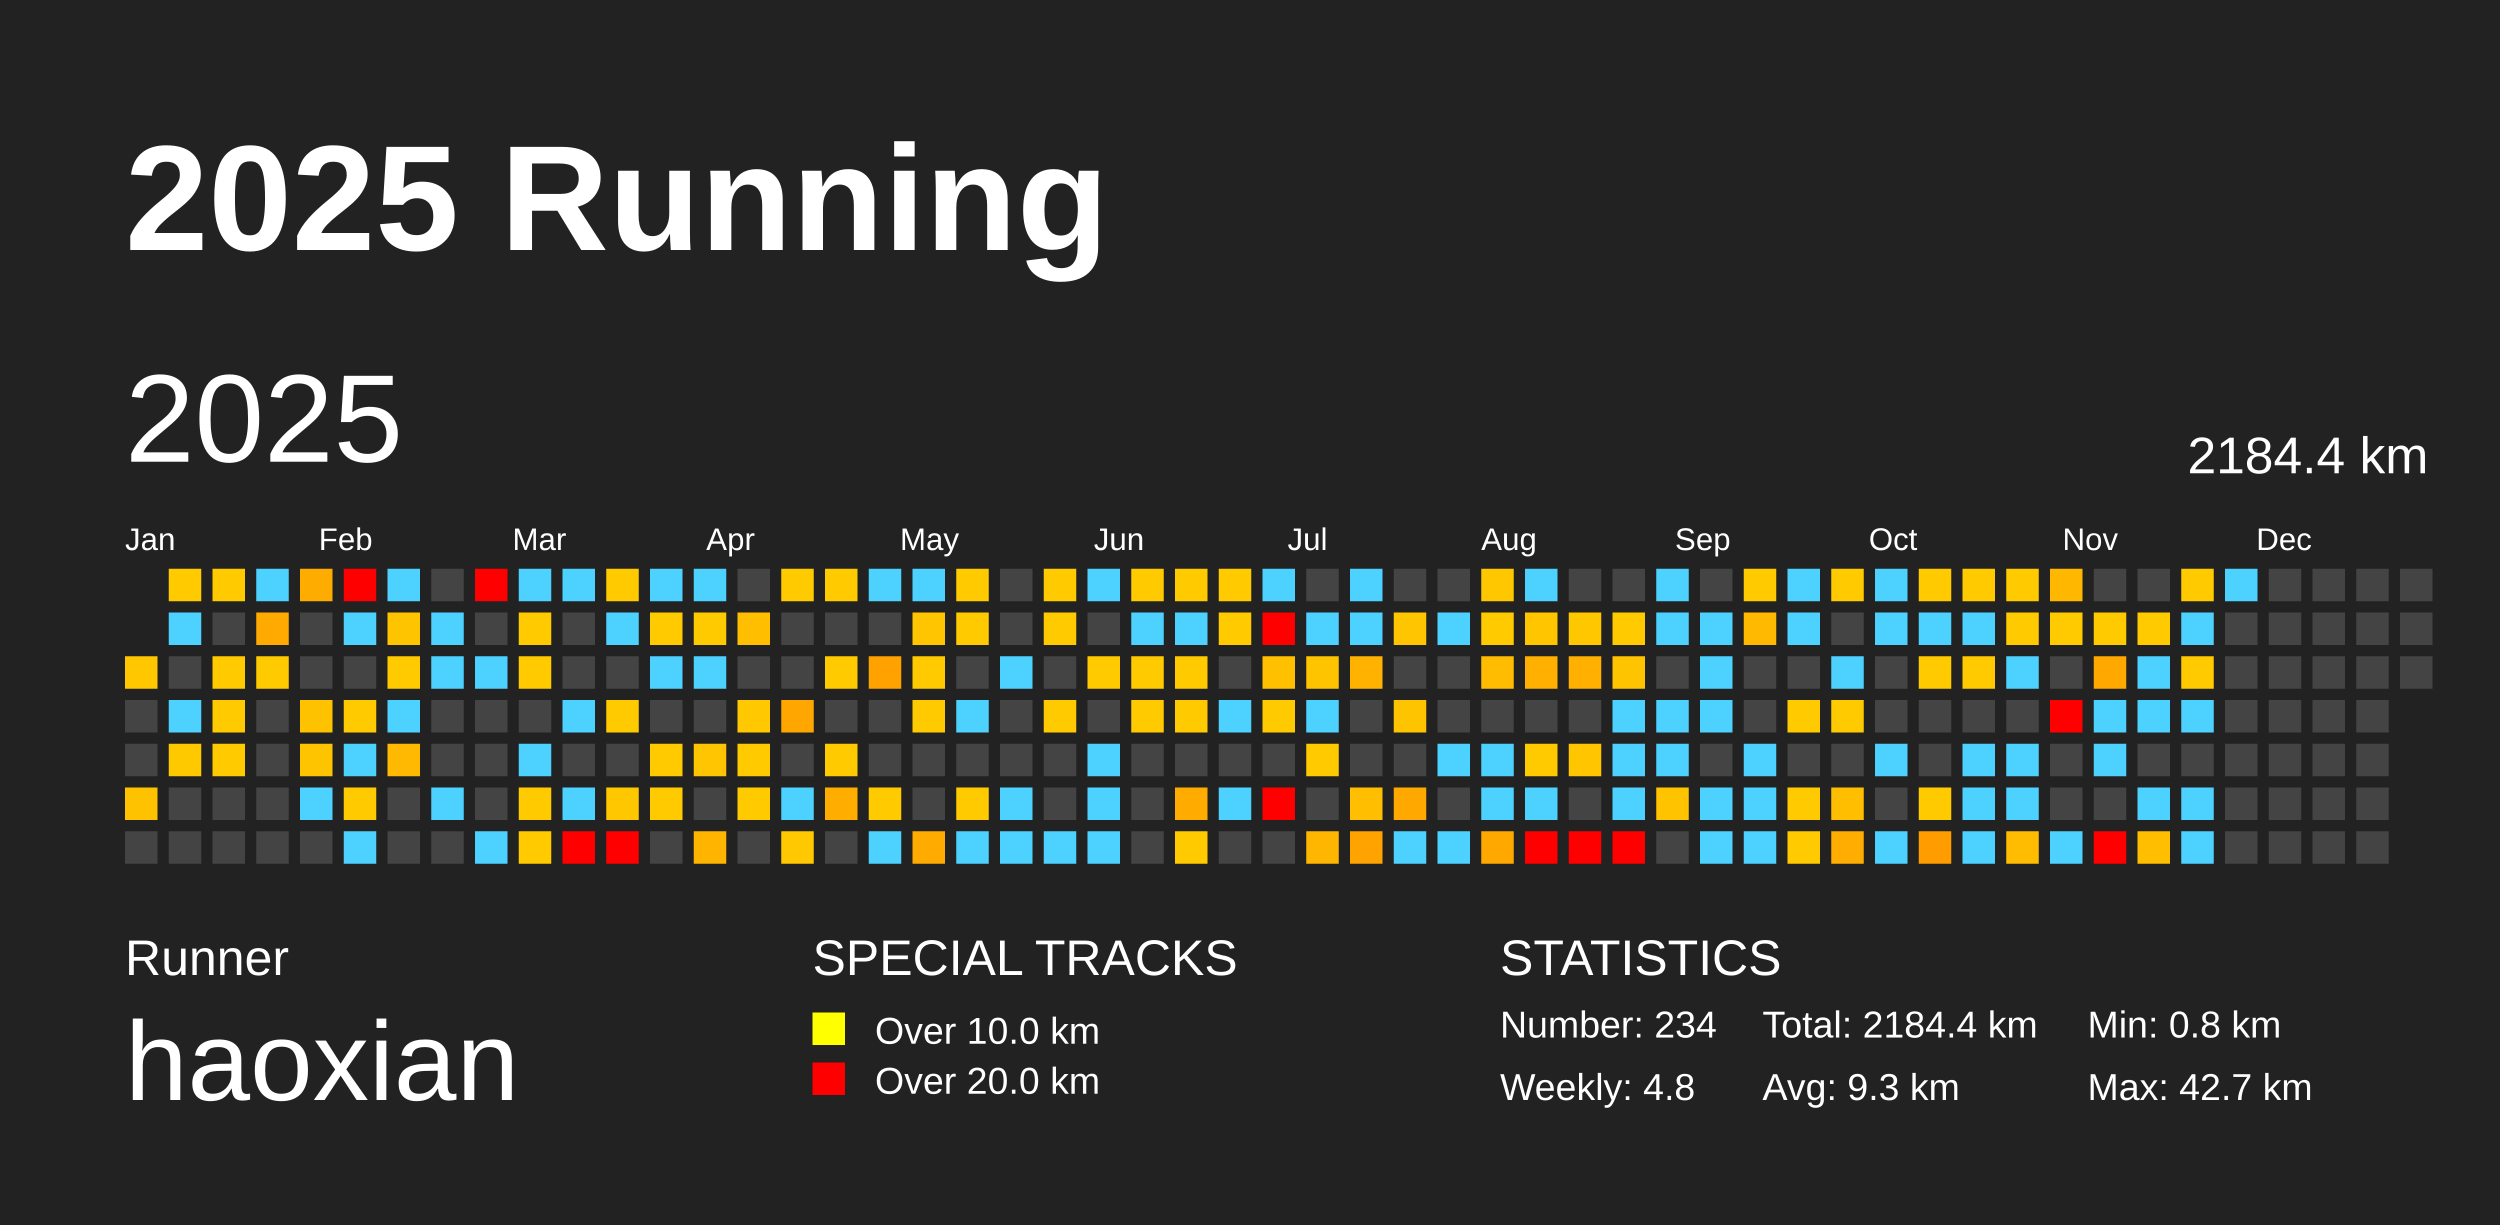
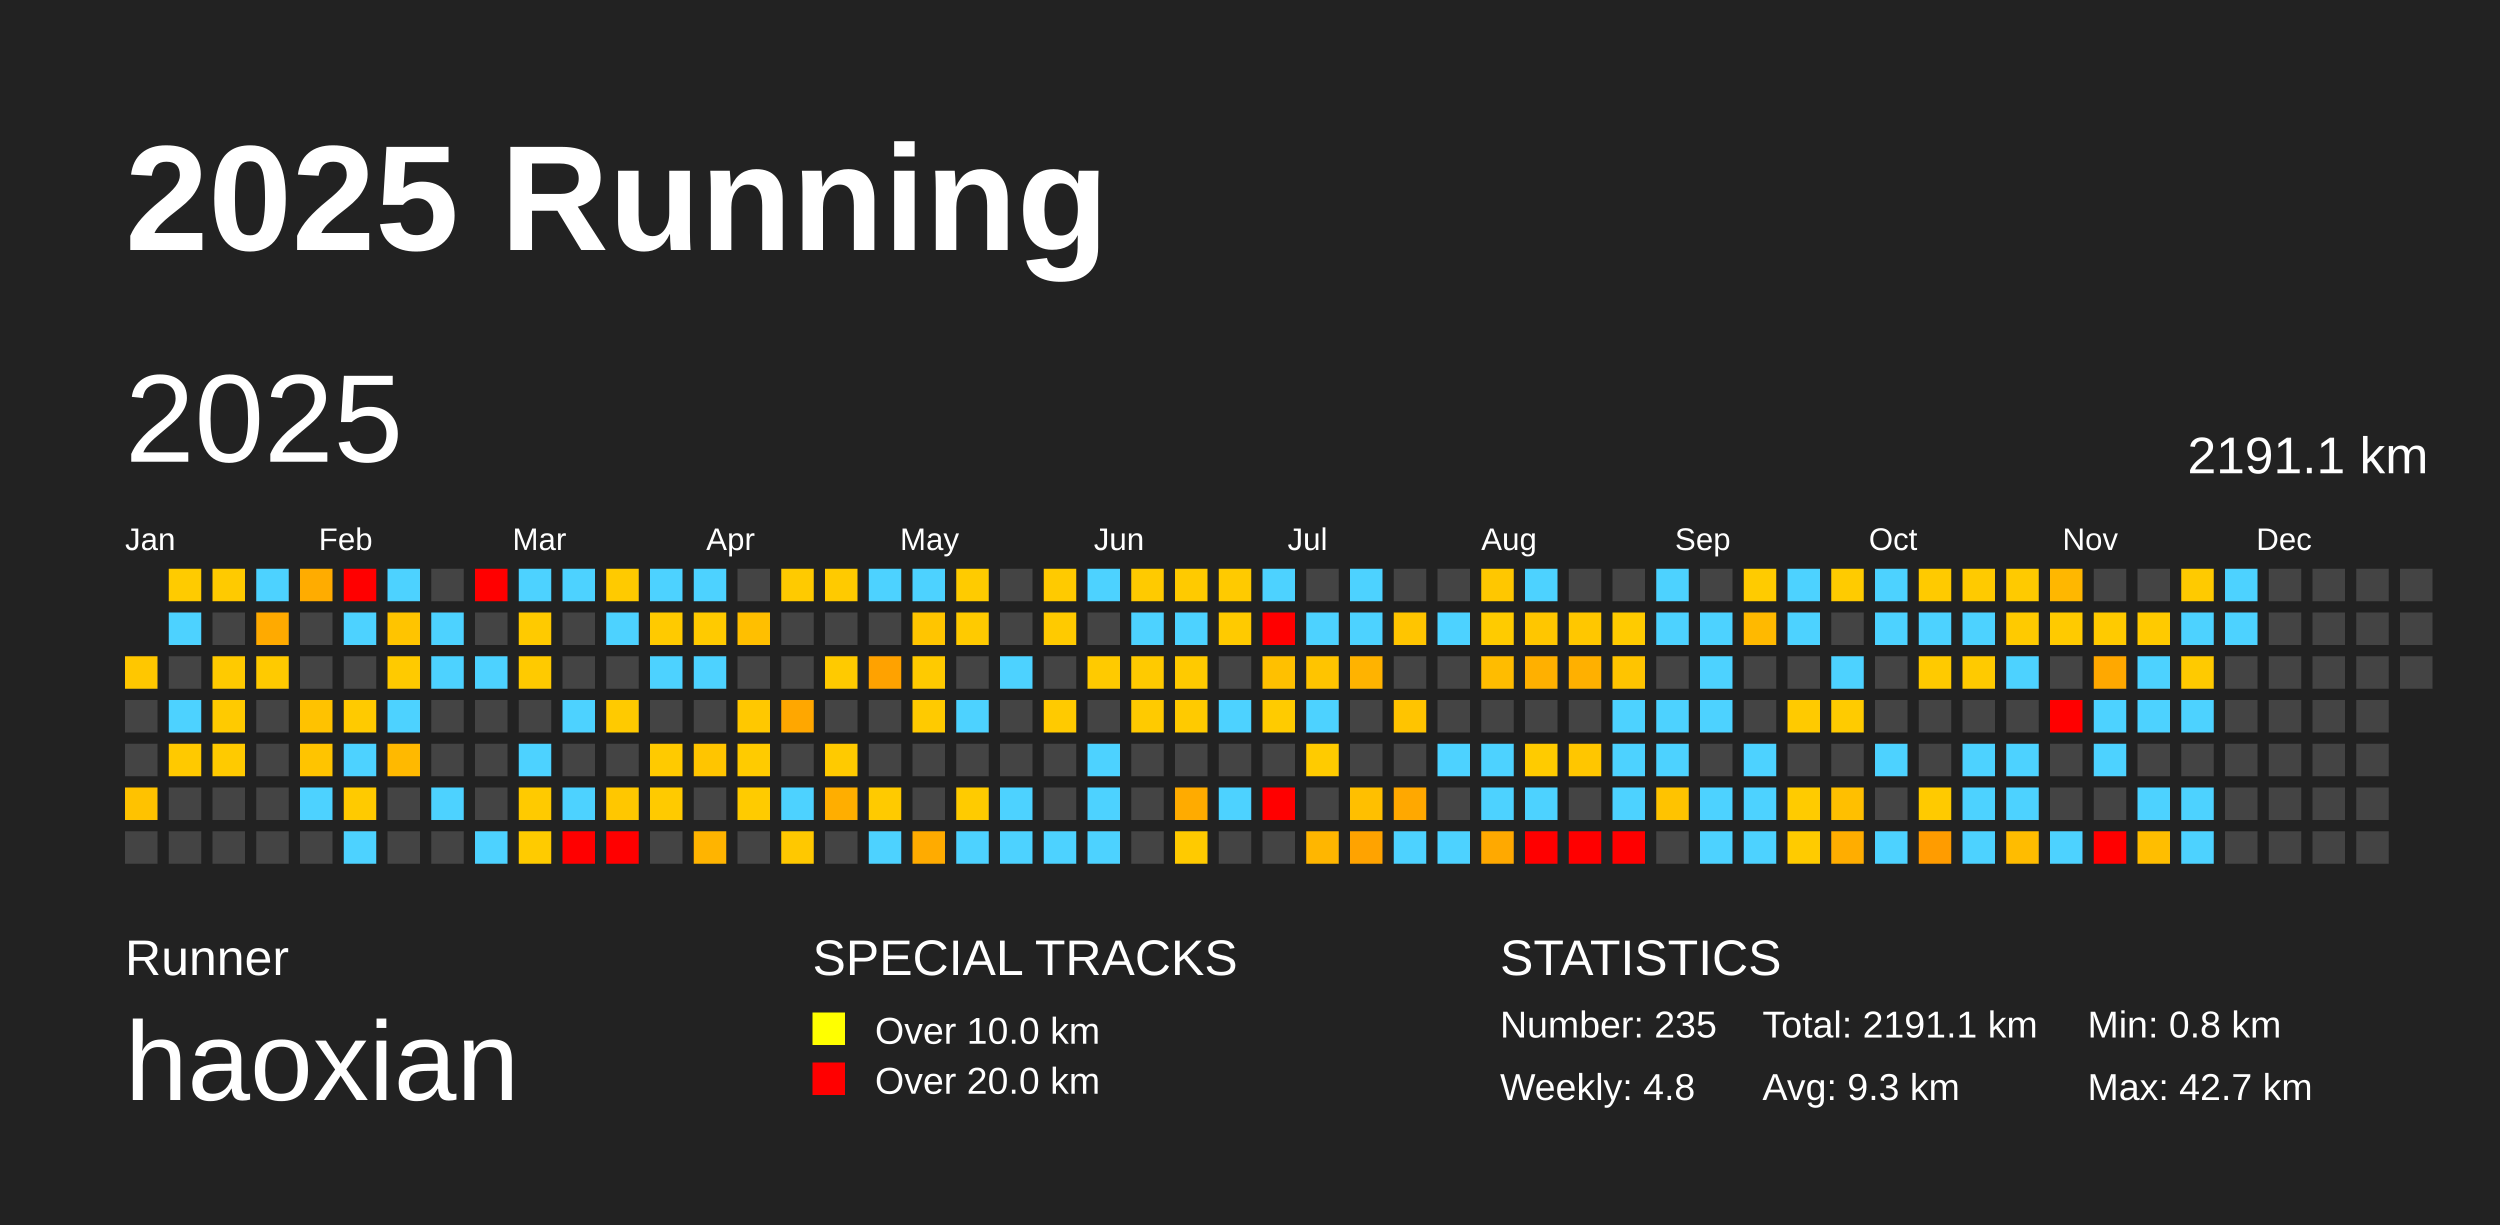
<svg xmlns="http://www.w3.org/2000/svg" baseProfile="full" height="98mm" version="1.1" viewBox="0,0,200,98" width="200mm">
  <defs />
  <rect fill="#222222" height="98" width="200" x="0" y="0" />
  <text fill="#FFFFFF" style="font-size:12px; font-family:Arial; font-weight:bold;" x="10" y="20">2025 Running</text>
  <text fill="#FFFFFF" style="font-size:4px; font-family:Arial" x="10" y="78">Runner</text>
  <text fill="#FFFFFF" style="font-size:9px; font-family:Arial" x="10" y="88">haoxian</text>
  <text fill="#FFFFFF" style="font-size:4px; font-family:Arial" x="65" y="78">SPECIAL TRACKS</text>
  <rect fill="yellow" height="2.6" width="2.6" x="65" y="81" />
  <text fill="#FFFFFF" style="font-size:3px; font-family:Arial" x="70" y="83.5">Over 10.0 km</text>
  <rect fill="red" height="2.6" width="2.6" x="65" y="85" />
  <text fill="#FFFFFF" style="font-size:3px; font-family:Arial" x="70" y="87.5">Over 20.0 km</text>
  <text fill="#FFFFFF" style="font-size:4px; font-family:Arial" x="120" y="78">STATISTICS</text>
-   <text fill="#FFFFFF" style="font-size:3px; font-family:Arial" x="120" y="83">Number: 234</text>
+   <text fill="#FFFFFF" style="font-size:3px; font-family:Arial" x="120" y="83">Number: 235</text>
  <text fill="#FFFFFF" style="font-size:3px; font-family:Arial" x="120" y="88">Weekly: 4.8</text>
-   <text fill="#FFFFFF" style="font-size:3px; font-family:Arial" x="141" y="83">Total: 2184.4 km</text>
+   <text fill="#FFFFFF" style="font-size:3px; font-family:Arial" x="141" y="83">Total: 2191.1 km</text>
  <text fill="#FFFFFF" style="font-size:3px; font-family:Arial" x="141" y="88">Avg: 9.3 km</text>
  <text fill="#FFFFFF" style="font-size:3px; font-family:Arial" x="167" y="83">Min: 0.8 km</text>
  <text fill="#FFFFFF" style="font-size:3px; font-family:Arial" x="167" y="88">Max: 42.7 km</text>
  <text dominant-baseline="hanging" fill="#FFFFFF" style="font-size:10.0px; font-family:Arial;" x="10" y="30">2025</text>
-   <text dominant-baseline="hanging" fill="#FFFFFF" style="font-size:4.125px; font-family:Arial;" x="175" y="35">2184.4 km</text>
+   <text dominant-baseline="hanging" fill="#FFFFFF" style="font-size:4.125px; font-family:Arial;" x="175" y="35">2191.1 km</text>
  <text fill="#FFFFFF" style="font-size:2.5px; font-family:Arial" x="10.0" y="44">Jan</text>
  <text fill="#FFFFFF" style="font-size:2.5px; font-family:Arial" x="25.5" y="44">Feb</text>
  <text fill="#FFFFFF" style="font-size:2.5px; font-family:Arial" x="41.0" y="44">Mar</text>
  <text fill="#FFFFFF" style="font-size:2.5px; font-family:Arial" x="56.5" y="44">Apr</text>
  <text fill="#FFFFFF" style="font-size:2.5px; font-family:Arial" x="72.0" y="44">May</text>
  <text fill="#FFFFFF" style="font-size:2.5px; font-family:Arial" x="87.5" y="44">Jun</text>
  <text fill="#FFFFFF" style="font-size:2.5px; font-family:Arial" x="103.0" y="44">Jul</text>
  <text fill="#FFFFFF" style="font-size:2.5px; font-family:Arial" x="118.5" y="44">Aug</text>
  <text fill="#FFFFFF" style="font-size:2.5px; font-family:Arial" x="134.0" y="44">Sep</text>
  <text fill="#FFFFFF" style="font-size:2.5px; font-family:Arial" x="149.5" y="44">Oct</text>
  <text fill="#FFFFFF" style="font-size:2.5px; font-family:Arial" x="165.0" y="44">Nov</text>
  <text fill="#FFFFFF" style="font-size:2.5px; font-family:Arial" x="180.5" y="44">Dec</text>
  <rect fill="#ffc700" height="2.6" width="2.6" x="10.0" y="52.5" />
  <rect fill="#444444" height="2.6" width="2.6" x="10.0" y="56.0" />
  <rect fill="#444444" height="2.6" width="2.6" x="10.0" y="59.5" />
  <rect fill="#ffc200" height="2.6" width="2.6" x="10.0" y="63.0" />
  <rect fill="#444444" height="2.6" width="2.6" x="10.0" y="66.5" />
  <rect fill="#ffcb00" height="2.6" width="2.6" x="13.5" y="45.5" />
  <rect fill="#4dd2ff" height="2.6" width="2.6" x="13.5" y="49.0" />
  <rect fill="#444444" height="2.6" width="2.6" x="13.5" y="52.5" />
  <rect fill="#4dd2ff" height="2.6" width="2.6" x="13.5" y="56.0" />
  <rect fill="#ffc900" height="2.6" width="2.6" x="13.5" y="59.5" />
  <rect fill="#444444" height="2.6" width="2.6" x="13.5" y="63.0" />
  <rect fill="#444444" height="2.6" width="2.6" x="13.5" y="66.5" />
  <rect fill="#ffca00" height="2.6" width="2.6" x="17.0" y="45.5" />
  <rect fill="#444444" height="2.6" width="2.6" x="17.0" y="49.0" />
  <rect fill="#ffca00" height="2.6" width="2.6" x="17.0" y="52.5" />
  <rect fill="#ffca00" height="2.6" width="2.6" x="17.0" y="56.0" />
  <rect fill="#ffca00" height="2.6" width="2.6" x="17.0" y="59.5" />
  <rect fill="#444444" height="2.6" width="2.6" x="17.0" y="63.0" />
  <rect fill="#444444" height="2.6" width="2.6" x="17.0" y="66.5" />
  <rect fill="#4dd2ff" height="2.6" width="2.6" x="20.5" y="45.5" />
  <rect fill="#ffaa00" height="2.6" width="2.6" x="20.5" y="49.0" />
  <rect fill="#ffca00" height="2.6" width="2.6" x="20.5" y="52.5" />
  <rect fill="#444444" height="2.6" width="2.6" x="20.5" y="56.0" />
  <rect fill="#444444" height="2.6" width="2.6" x="20.5" y="59.5" />
  <rect fill="#444444" height="2.6" width="2.6" x="20.5" y="63.0" />
  <rect fill="#444444" height="2.6" width="2.6" x="20.5" y="66.5" />
  <rect fill="#ffac00" height="2.6" width="2.6" x="24.0" y="45.5" />
  <rect fill="#444444" height="2.6" width="2.6" x="24.0" y="49.0" />
  <rect fill="#444444" height="2.6" width="2.6" x="24.0" y="52.5" />
  <rect fill="#ffc200" height="2.6" width="2.6" x="24.0" y="56.0" />
  <rect fill="#ffc400" height="2.6" width="2.6" x="24.0" y="59.5" />
  <rect fill="#4dd2ff" height="2.6" width="2.6" x="24.0" y="63.0" />
  <rect fill="#444444" height="2.6" width="2.6" x="24.0" y="66.5" />
  <rect fill="red" height="2.6" width="2.6" x="27.5" y="45.5" />
  <rect fill="#4dd2ff" height="2.6" width="2.6" x="27.5" y="49.0" />
  <rect fill="#444444" height="2.6" width="2.6" x="27.5" y="52.5" />
  <rect fill="#ffca00" height="2.6" width="2.6" x="27.5" y="56.0" />
  <rect fill="#4dd2ff" height="2.6" width="2.6" x="27.5" y="59.5" />
  <rect fill="#ffca00" height="2.6" width="2.6" x="27.5" y="63.0" />
  <rect fill="#4dd2ff" height="2.6" width="2.6" x="27.5" y="66.5" />
  <rect fill="#4dd2ff" height="2.6" width="2.6" x="31.0" y="45.5" />
  <rect fill="#ffc400" height="2.6" width="2.6" x="31.0" y="49.0" />
  <rect fill="#ffca00" height="2.6" width="2.6" x="31.0" y="52.5" />
  <rect fill="#4dd2ff" height="2.6" width="2.6" x="31.0" y="56.0" />
  <rect fill="#ffb900" height="2.6" width="2.6" x="31.0" y="59.5" />
  <rect fill="#444444" height="2.6" width="2.6" x="31.0" y="63.0" />
  <rect fill="#444444" height="2.6" width="2.6" x="31.0" y="66.5" />
  <rect fill="#444444" height="2.6" width="2.6" x="34.5" y="45.5" />
  <rect fill="#4dd2ff" height="2.6" width="2.6" x="34.5" y="49.0" />
  <rect fill="#4dd2ff" height="2.6" width="2.6" x="34.5" y="52.5" />
  <rect fill="#444444" height="2.6" width="2.6" x="34.5" y="56.0" />
  <rect fill="#444444" height="2.6" width="2.6" x="34.5" y="59.5" />
  <rect fill="#4dd2ff" height="2.6" width="2.6" x="34.5" y="63.0" />
  <rect fill="#444444" height="2.6" width="2.6" x="34.5" y="66.5" />
  <rect fill="red" height="2.6" width="2.6" x="38.0" y="45.5" />
  <rect fill="#444444" height="2.6" width="2.6" x="38.0" y="49.0" />
  <rect fill="#4dd2ff" height="2.6" width="2.6" x="38.0" y="52.5" />
  <rect fill="#444444" height="2.6" width="2.6" x="38.0" y="56.0" />
  <rect fill="#444444" height="2.6" width="2.6" x="38.0" y="59.5" />
  <rect fill="#444444" height="2.6" width="2.6" x="38.0" y="63.0" />
  <rect fill="#4dd2ff" height="2.6" width="2.6" x="38.0" y="66.5" />
  <rect fill="#4dd2ff" height="2.6" width="2.6" x="41.5" y="45.5" />
  <rect fill="#ffca00" height="2.6" width="2.6" x="41.5" y="49.0" />
  <rect fill="#ffca00" height="2.6" width="2.6" x="41.5" y="52.5" />
  <rect fill="#444444" height="2.6" width="2.6" x="41.5" y="56.0" />
  <rect fill="#4dd2ff" height="2.6" width="2.6" x="41.5" y="59.5" />
  <rect fill="#ffca00" height="2.6" width="2.6" x="41.5" y="63.0" />
  <rect fill="#ffcb00" height="2.6" width="2.6" x="41.5" y="66.5" />
  <rect fill="#4dd2ff" height="2.6" width="2.6" x="45.0" y="45.5" />
  <rect fill="#444444" height="2.6" width="2.6" x="45.0" y="49.0" />
  <rect fill="#444444" height="2.6" width="2.6" x="45.0" y="52.5" />
  <rect fill="#4dd2ff" height="2.6" width="2.6" x="45.0" y="56.0" />
  <rect fill="#444444" height="2.6" width="2.6" x="45.0" y="59.5" />
  <rect fill="#4dd2ff" height="2.6" width="2.6" x="45.0" y="63.0" />
  <rect fill="red" height="2.6" width="2.6" x="45.0" y="66.5" />
  <rect fill="#ffca00" height="2.6" width="2.6" x="48.5" y="45.5" />
  <rect fill="#4dd2ff" height="2.6" width="2.6" x="48.5" y="49.0" />
  <rect fill="#444444" height="2.6" width="2.6" x="48.5" y="52.5" />
  <rect fill="#ffca00" height="2.6" width="2.6" x="48.5" y="56.0" />
  <rect fill="#444444" height="2.6" width="2.6" x="48.5" y="59.5" />
  <rect fill="#ffc700" height="2.6" width="2.6" x="48.5" y="63.0" />
  <rect fill="red" height="2.6" width="2.6" x="48.5" y="66.5" />
  <rect fill="#4dd2ff" height="2.6" width="2.6" x="52.0" y="45.5" />
  <rect fill="#ffca00" height="2.6" width="2.6" x="52.0" y="49.0" />
  <rect fill="#4dd2ff" height="2.6" width="2.6" x="52.0" y="52.5" />
  <rect fill="#444444" height="2.6" width="2.6" x="52.0" y="56.0" />
  <rect fill="#ffca00" height="2.6" width="2.6" x="52.0" y="59.5" />
  <rect fill="#ffca00" height="2.6" width="2.6" x="52.0" y="63.0" />
  <rect fill="#444444" height="2.6" width="2.6" x="52.0" y="66.5" />
  <rect fill="#4dd2ff" height="2.6" width="2.6" x="55.5" y="45.5" />
  <rect fill="#ffca00" height="2.6" width="2.6" x="55.5" y="49.0" />
  <rect fill="#4dd2ff" height="2.6" width="2.6" x="55.5" y="52.5" />
  <rect fill="#444444" height="2.6" width="2.6" x="55.5" y="56.0" />
  <rect fill="#ffc500" height="2.6" width="2.6" x="55.5" y="59.5" />
  <rect fill="#444444" height="2.6" width="2.6" x="55.5" y="63.0" />
  <rect fill="#ffb400" height="2.6" width="2.6" x="55.5" y="66.5" />
  <rect fill="#444444" height="2.6" width="2.6" x="59.0" y="45.5" />
  <rect fill="#ffbf00" height="2.6" width="2.6" x="59.0" y="49.0" />
  <rect fill="#444444" height="2.6" width="2.6" x="59.0" y="52.5" />
  <rect fill="#ffc800" height="2.6" width="2.6" x="59.0" y="56.0" />
  <rect fill="#ffcb00" height="2.6" width="2.6" x="59.0" y="59.5" />
  <rect fill="#ffcb00" height="2.6" width="2.6" x="59.0" y="63.0" />
  <rect fill="#444444" height="2.6" width="2.6" x="59.0" y="66.5" />
  <rect fill="#ffca00" height="2.6" width="2.6" x="62.5" y="45.5" />
  <rect fill="#444444" height="2.6" width="2.6" x="62.5" y="49.0" />
  <rect fill="#444444" height="2.6" width="2.6" x="62.5" y="52.5" />
  <rect fill="#ffa700" height="2.6" width="2.6" x="62.5" y="56.0" />
  <rect fill="#444444" height="2.6" width="2.6" x="62.5" y="59.5" />
  <rect fill="#4dd2ff" height="2.6" width="2.6" x="62.5" y="63.0" />
  <rect fill="#ffc800" height="2.6" width="2.6" x="62.5" y="66.5" />
  <rect fill="#ffca00" height="2.6" width="2.6" x="66.0" y="45.5" />
  <rect fill="#444444" height="2.6" width="2.6" x="66.0" y="49.0" />
  <rect fill="#ffca00" height="2.6" width="2.6" x="66.0" y="52.5" />
  <rect fill="#444444" height="2.6" width="2.6" x="66.0" y="56.0" />
  <rect fill="#ffca00" height="2.6" width="2.6" x="66.0" y="59.5" />
  <rect fill="#ffae00" height="2.6" width="2.6" x="66.0" y="63.0" />
  <rect fill="#444444" height="2.6" width="2.6" x="66.0" y="66.5" />
  <rect fill="#4dd2ff" height="2.6" width="2.6" x="69.5" y="45.5" />
  <rect fill="#444444" height="2.6" width="2.6" x="69.5" y="49.0" />
  <rect fill="#ffa200" height="2.6" width="2.6" x="69.5" y="52.5" />
  <rect fill="#444444" height="2.6" width="2.6" x="69.5" y="56.0" />
  <rect fill="#444444" height="2.6" width="2.6" x="69.5" y="59.5" />
  <rect fill="#ffca00" height="2.6" width="2.6" x="69.5" y="63.0" />
  <rect fill="#4dd2ff" height="2.6" width="2.6" x="69.5" y="66.5" />
  <rect fill="#4dd2ff" height="2.6" width="2.6" x="73.0" y="45.5" />
  <rect fill="#ffc500" height="2.6" width="2.6" x="73.0" y="49.0" />
  <rect fill="#ffca00" height="2.6" width="2.6" x="73.0" y="52.5" />
  <rect fill="#ffca00" height="2.6" width="2.6" x="73.0" y="56.0" />
  <rect fill="#444444" height="2.6" width="2.6" x="73.0" y="59.5" />
  <rect fill="#444444" height="2.6" width="2.6" x="73.0" y="63.0" />
  <rect fill="#ffab00" height="2.6" width="2.6" x="73.0" y="66.5" />
  <rect fill="#ffcb00" height="2.6" width="2.6" x="76.5" y="45.5" />
  <rect fill="#ffca00" height="2.6" width="2.6" x="76.5" y="49.0" />
  <rect fill="#444444" height="2.6" width="2.6" x="76.5" y="52.5" />
  <rect fill="#4dd2ff" height="2.6" width="2.6" x="76.5" y="56.0" />
  <rect fill="#444444" height="2.6" width="2.6" x="76.5" y="59.5" />
  <rect fill="#ffcb00" height="2.6" width="2.6" x="76.5" y="63.0" />
  <rect fill="#4dd2ff" height="2.6" width="2.6" x="76.5" y="66.5" />
  <rect fill="#444444" height="2.6" width="2.6" x="80.0" y="45.5" />
  <rect fill="#444444" height="2.6" width="2.6" x="80.0" y="49.0" />
  <rect fill="#4dd2ff" height="2.6" width="2.6" x="80.0" y="52.5" />
  <rect fill="#444444" height="2.6" width="2.6" x="80.0" y="56.0" />
  <rect fill="#444444" height="2.6" width="2.6" x="80.0" y="59.5" />
  <rect fill="#4dd2ff" height="2.6" width="2.6" x="80.0" y="63.0" />
  <rect fill="#4dd2ff" height="2.6" width="2.6" x="80.0" y="66.5" />
  <rect fill="#ffca00" height="2.6" width="2.6" x="83.5" y="45.5" />
  <rect fill="#ffca00" height="2.6" width="2.6" x="83.5" y="49.0" />
  <rect fill="#444444" height="2.6" width="2.6" x="83.5" y="52.5" />
  <rect fill="#ffca00" height="2.6" width="2.6" x="83.5" y="56.0" />
  <rect fill="#444444" height="2.6" width="2.6" x="83.5" y="59.5" />
  <rect fill="#444444" height="2.6" width="2.6" x="83.5" y="63.0" />
  <rect fill="#4dd2ff" height="2.6" width="2.6" x="83.5" y="66.5" />
  <rect fill="#4dd2ff" height="2.6" width="2.6" x="87.0" y="45.5" />
  <rect fill="#444444" height="2.6" width="2.6" x="87.0" y="49.0" />
  <rect fill="#ffca00" height="2.6" width="2.6" x="87.0" y="52.5" />
  <rect fill="#444444" height="2.6" width="2.6" x="87.0" y="56.0" />
  <rect fill="#4dd2ff" height="2.6" width="2.6" x="87.0" y="59.5" />
  <rect fill="#4dd2ff" height="2.6" width="2.6" x="87.0" y="63.0" />
  <rect fill="#4dd2ff" height="2.6" width="2.6" x="87.0" y="66.5" />
  <rect fill="#ffca00" height="2.6" width="2.6" x="90.5" y="45.5" />
  <rect fill="#4dd2ff" height="2.6" width="2.6" x="90.5" y="49.0" />
  <rect fill="#ffca00" height="2.6" width="2.6" x="90.5" y="52.5" />
  <rect fill="#ffca00" height="2.6" width="2.6" x="90.5" y="56.0" />
  <rect fill="#444444" height="2.6" width="2.6" x="90.5" y="59.5" />
  <rect fill="#444444" height="2.6" width="2.6" x="90.5" y="63.0" />
  <rect fill="#444444" height="2.6" width="2.6" x="90.5" y="66.5" />
  <rect fill="#ffca00" height="2.6" width="2.6" x="94.0" y="45.5" />
  <rect fill="#4dd2ff" height="2.6" width="2.6" x="94.0" y="49.0" />
  <rect fill="#ffca00" height="2.6" width="2.6" x="94.0" y="52.5" />
  <rect fill="#ffca00" height="2.6" width="2.6" x="94.0" y="56.0" />
  <rect fill="#444444" height="2.6" width="2.6" x="94.0" y="59.5" />
  <rect fill="#ffab00" height="2.6" width="2.6" x="94.0" y="63.0" />
  <rect fill="#ffca00" height="2.6" width="2.6" x="94.0" y="66.5" />
  <rect fill="#ffca00" height="2.6" width="2.6" x="97.5" y="45.5" />
  <rect fill="#ffca00" height="2.6" width="2.6" x="97.5" y="49.0" />
  <rect fill="#444444" height="2.6" width="2.6" x="97.5" y="52.5" />
  <rect fill="#4dd2ff" height="2.6" width="2.6" x="97.5" y="56.0" />
  <rect fill="#444444" height="2.6" width="2.6" x="97.5" y="59.5" />
  <rect fill="#4dd2ff" height="2.6" width="2.6" x="97.5" y="63.0" />
  <rect fill="#444444" height="2.6" width="2.6" x="97.5" y="66.5" />
  <rect fill="#4dd2ff" height="2.6" width="2.6" x="101.0" y="45.5" />
  <rect fill="red" height="2.6" width="2.6" x="101.0" y="49.0" />
  <rect fill="#ffc000" height="2.6" width="2.6" x="101.0" y="52.5" />
  <rect fill="#ffcb00" height="2.6" width="2.6" x="101.0" y="56.0" />
  <rect fill="#444444" height="2.6" width="2.6" x="101.0" y="59.5" />
  <rect fill="red" height="2.6" width="2.6" x="101.0" y="63.0" />
  <rect fill="#444444" height="2.6" width="2.6" x="101.0" y="66.5" />
  <rect fill="#444444" height="2.6" width="2.6" x="104.5" y="45.5" />
  <rect fill="#4dd2ff" height="2.6" width="2.6" x="104.5" y="49.0" />
  <rect fill="#ffc400" height="2.6" width="2.6" x="104.5" y="52.5" />
  <rect fill="#4dd2ff" height="2.6" width="2.6" x="104.5" y="56.0" />
  <rect fill="#ffcb00" height="2.6" width="2.6" x="104.5" y="59.5" />
  <rect fill="#444444" height="2.6" width="2.6" x="104.5" y="63.0" />
  <rect fill="#ffb600" height="2.6" width="2.6" x="104.5" y="66.5" />
  <rect fill="#4dd2ff" height="2.6" width="2.6" x="108.0" y="45.5" />
  <rect fill="#4dd2ff" height="2.6" width="2.6" x="108.0" y="49.0" />
  <rect fill="#ffb300" height="2.6" width="2.6" x="108.0" y="52.5" />
  <rect fill="#444444" height="2.6" width="2.6" x="108.0" y="56.0" />
  <rect fill="#444444" height="2.6" width="2.6" x="108.0" y="59.5" />
  <rect fill="#ffbf00" height="2.6" width="2.6" x="108.0" y="63.0" />
  <rect fill="#ffa300" height="2.6" width="2.6" x="108.0" y="66.5" />
  <rect fill="#444444" height="2.6" width="2.6" x="111.5" y="45.5" />
  <rect fill="#ffc500" height="2.6" width="2.6" x="111.5" y="49.0" />
  <rect fill="#444444" height="2.6" width="2.6" x="111.5" y="52.5" />
  <rect fill="#ffc400" height="2.6" width="2.6" x="111.5" y="56.0" />
  <rect fill="#444444" height="2.6" width="2.6" x="111.5" y="59.5" />
  <rect fill="#ffa800" height="2.6" width="2.6" x="111.5" y="63.0" />
  <rect fill="#4dd2ff" height="2.6" width="2.6" x="111.5" y="66.5" />
  <rect fill="#444444" height="2.6" width="2.6" x="115.0" y="45.5" />
  <rect fill="#4dd2ff" height="2.6" width="2.6" x="115.0" y="49.0" />
  <rect fill="#444444" height="2.6" width="2.6" x="115.0" y="52.5" />
  <rect fill="#444444" height="2.6" width="2.6" x="115.0" y="56.0" />
  <rect fill="#4dd2ff" height="2.6" width="2.6" x="115.0" y="59.5" />
  <rect fill="#444444" height="2.6" width="2.6" x="115.0" y="63.0" />
  <rect fill="#4dd2ff" height="2.6" width="2.6" x="115.0" y="66.5" />
  <rect fill="#ffc700" height="2.6" width="2.6" x="118.5" y="45.5" />
  <rect fill="#ffcb00" height="2.6" width="2.6" x="118.5" y="49.0" />
  <rect fill="#ffbc00" height="2.6" width="2.6" x="118.5" y="52.5" />
  <rect fill="#444444" height="2.6" width="2.6" x="118.5" y="56.0" />
  <rect fill="#4dd2ff" height="2.6" width="2.6" x="118.5" y="59.5" />
  <rect fill="#4dd2ff" height="2.6" width="2.6" x="118.5" y="63.0" />
  <rect fill="#ffa900" height="2.6" width="2.6" x="118.5" y="66.5" />
  <rect fill="#4dd2ff" height="2.6" width="2.6" x="122.0" y="45.5" />
  <rect fill="#ffc600" height="2.6" width="2.6" x="122.0" y="49.0" />
  <rect fill="#ffb000" height="2.6" width="2.6" x="122.0" y="52.5" />
  <rect fill="#444444" height="2.6" width="2.6" x="122.0" y="56.0" />
  <rect fill="#ffcb00" height="2.6" width="2.6" x="122.0" y="59.5" />
  <rect fill="#4dd2ff" height="2.6" width="2.6" x="122.0" y="63.0" />
  <rect fill="red" height="2.6" width="2.6" x="122.0" y="66.5" />
  <rect fill="#444444" height="2.6" width="2.6" x="125.5" y="45.5" />
  <rect fill="#ffc700" height="2.6" width="2.6" x="125.5" y="49.0" />
  <rect fill="#ffb000" height="2.6" width="2.6" x="125.5" y="52.5" />
  <rect fill="#444444" height="2.6" width="2.6" x="125.5" y="56.0" />
  <rect fill="#ffc600" height="2.6" width="2.6" x="125.5" y="59.5" />
  <rect fill="#444444" height="2.6" width="2.6" x="125.5" y="63.0" />
  <rect fill="red" height="2.6" width="2.6" x="125.5" y="66.5" />
  <rect fill="#444444" height="2.6" width="2.6" x="129.0" y="45.5" />
  <rect fill="#ffcb00" height="2.6" width="2.6" x="129.0" y="49.0" />
  <rect fill="#ffc400" height="2.6" width="2.6" x="129.0" y="52.5" />
  <rect fill="#4dd2ff" height="2.6" width="2.6" x="129.0" y="56.0" />
  <rect fill="#4dd2ff" height="2.6" width="2.6" x="129.0" y="59.5" />
  <rect fill="#4dd2ff" height="2.6" width="2.6" x="129.0" y="63.0" />
  <rect fill="red" height="2.6" width="2.6" x="129.0" y="66.5" />
  <rect fill="#4dd2ff" height="2.6" width="2.6" x="132.5" y="45.5" />
  <rect fill="#4dd2ff" height="2.6" width="2.6" x="132.5" y="49.0" />
  <rect fill="#444444" height="2.6" width="2.6" x="132.5" y="52.5" />
  <rect fill="#4dd2ff" height="2.6" width="2.6" x="132.5" y="56.0" />
  <rect fill="#4dd2ff" height="2.6" width="2.6" x="132.5" y="59.5" />
  <rect fill="#ffc300" height="2.6" width="2.6" x="132.5" y="63.0" />
  <rect fill="#444444" height="2.6" width="2.6" x="132.5" y="66.5" />
  <rect fill="#444444" height="2.6" width="2.6" x="136.0" y="45.5" />
  <rect fill="#4dd2ff" height="2.6" width="2.6" x="136.0" y="49.0" />
  <rect fill="#4dd2ff" height="2.6" width="2.6" x="136.0" y="52.5" />
  <rect fill="#4dd2ff" height="2.6" width="2.6" x="136.0" y="56.0" />
  <rect fill="#444444" height="2.6" width="2.6" x="136.0" y="59.5" />
  <rect fill="#4dd2ff" height="2.6" width="2.6" x="136.0" y="63.0" />
  <rect fill="#4dd2ff" height="2.6" width="2.6" x="136.0" y="66.5" />
  <rect fill="#ffcb00" height="2.6" width="2.6" x="139.5" y="45.5" />
  <rect fill="#ffb900" height="2.6" width="2.6" x="139.5" y="49.0" />
  <rect fill="#444444" height="2.6" width="2.6" x="139.5" y="52.5" />
  <rect fill="#444444" height="2.6" width="2.6" x="139.5" y="56.0" />
  <rect fill="#4dd2ff" height="2.6" width="2.6" x="139.5" y="59.5" />
  <rect fill="#4dd2ff" height="2.6" width="2.6" x="139.5" y="63.0" />
  <rect fill="#4dd2ff" height="2.6" width="2.6" x="139.5" y="66.5" />
  <rect fill="#4dd2ff" height="2.6" width="2.6" x="143.0" y="45.5" />
  <rect fill="#4dd2ff" height="2.6" width="2.6" x="143.0" y="49.0" />
  <rect fill="#444444" height="2.6" width="2.6" x="143.0" y="52.5" />
  <rect fill="#ffca00" height="2.6" width="2.6" x="143.0" y="56.0" />
  <rect fill="#444444" height="2.6" width="2.6" x="143.0" y="59.5" />
  <rect fill="#ffcb00" height="2.6" width="2.6" x="143.0" y="63.0" />
  <rect fill="#ffcb00" height="2.6" width="2.6" x="143.0" y="66.5" />
  <rect fill="#ffcb00" height="2.6" width="2.6" x="146.5" y="45.5" />
  <rect fill="#444444" height="2.6" width="2.6" x="146.5" y="49.0" />
  <rect fill="#4dd2ff" height="2.6" width="2.6" x="146.5" y="52.5" />
  <rect fill="#ffcb00" height="2.6" width="2.6" x="146.5" y="56.0" />
  <rect fill="#444444" height="2.6" width="2.6" x="146.5" y="59.5" />
  <rect fill="#ffbf00" height="2.6" width="2.6" x="146.5" y="63.0" />
  <rect fill="#ffad00" height="2.6" width="2.6" x="146.5" y="66.5" />
  <rect fill="#4dd2ff" height="2.6" width="2.6" x="150.0" y="45.5" />
  <rect fill="#4dd2ff" height="2.6" width="2.6" x="150.0" y="49.0" />
  <rect fill="#444444" height="2.6" width="2.6" x="150.0" y="52.5" />
  <rect fill="#444444" height="2.6" width="2.6" x="150.0" y="56.0" />
  <rect fill="#4dd2ff" height="2.6" width="2.6" x="150.0" y="59.5" />
  <rect fill="#444444" height="2.6" width="2.6" x="150.0" y="63.0" />
  <rect fill="#4dd2ff" height="2.6" width="2.6" x="150.0" y="66.5" />
  <rect fill="#ffca00" height="2.6" width="2.6" x="153.5" y="45.5" />
  <rect fill="#4dd2ff" height="2.6" width="2.6" x="153.5" y="49.0" />
  <rect fill="#ffca00" height="2.6" width="2.6" x="153.5" y="52.5" />
  <rect fill="#444444" height="2.6" width="2.6" x="153.5" y="56.0" />
  <rect fill="#444444" height="2.6" width="2.6" x="153.5" y="59.5" />
  <rect fill="#ffca00" height="2.6" width="2.6" x="153.5" y="63.0" />
  <rect fill="#ff9c00" height="2.6" width="2.6" x="153.5" y="66.5" />
  <rect fill="#ffca00" height="2.6" width="2.6" x="157.0" y="45.5" />
  <rect fill="#4dd2ff" height="2.6" width="2.6" x="157.0" y="49.0" />
  <rect fill="#ffca00" height="2.6" width="2.6" x="157.0" y="52.5" />
  <rect fill="#444444" height="2.6" width="2.6" x="157.0" y="56.0" />
  <rect fill="#4dd2ff" height="2.6" width="2.6" x="157.0" y="59.5" />
  <rect fill="#4dd2ff" height="2.6" width="2.6" x="157.0" y="63.0" />
  <rect fill="#4dd2ff" height="2.6" width="2.6" x="157.0" y="66.5" />
  <rect fill="#ffca00" height="2.6" width="2.6" x="160.5" y="45.5" />
  <rect fill="#ffca00" height="2.6" width="2.6" x="160.5" y="49.0" />
  <rect fill="#4dd2ff" height="2.6" width="2.6" x="160.5" y="52.5" />
  <rect fill="#444444" height="2.6" width="2.6" x="160.5" y="56.0" />
  <rect fill="#4dd2ff" height="2.6" width="2.6" x="160.5" y="59.5" />
  <rect fill="#4dd2ff" height="2.6" width="2.6" x="160.5" y="63.0" />
  <rect fill="#ffbc00" height="2.6" width="2.6" x="160.5" y="66.5" />
  <rect fill="#ffb700" height="2.6" width="2.6" x="164.0" y="45.5" />
  <rect fill="#ffca00" height="2.6" width="2.6" x="164.0" y="49.0" />
  <rect fill="#444444" height="2.6" width="2.6" x="164.0" y="52.5" />
  <rect fill="red" height="2.6" width="2.6" x="164.0" y="56.0" />
  <rect fill="#444444" height="2.6" width="2.6" x="164.0" y="59.5" />
  <rect fill="#444444" height="2.6" width="2.6" x="164.0" y="63.0" />
  <rect fill="#4dd2ff" height="2.6" width="2.6" x="164.0" y="66.5" />
  <rect fill="#444444" height="2.6" width="2.6" x="167.5" y="45.5" />
  <rect fill="#ffca00" height="2.6" width="2.6" x="167.5" y="49.0" />
  <rect fill="#ffa800" height="2.6" width="2.6" x="167.5" y="52.5" />
  <rect fill="#4dd2ff" height="2.6" width="2.6" x="167.5" y="56.0" />
  <rect fill="#4dd2ff" height="2.6" width="2.6" x="167.5" y="59.5" />
  <rect fill="#444444" height="2.6" width="2.6" x="167.5" y="63.0" />
  <rect fill="red" height="2.6" width="2.6" x="167.5" y="66.5" />
  <rect fill="#444444" height="2.6" width="2.6" x="171.0" y="45.5" />
  <rect fill="#ffca00" height="2.6" width="2.6" x="171.0" y="49.0" />
  <rect fill="#4dd2ff" height="2.6" width="2.6" x="171.0" y="52.5" />
  <rect fill="#4dd2ff" height="2.6" width="2.6" x="171.0" y="56.0" />
  <rect fill="#444444" height="2.6" width="2.6" x="171.0" y="59.5" />
  <rect fill="#4dd2ff" height="2.6" width="2.6" x="171.0" y="63.0" />
  <rect fill="#ffbe00" height="2.6" width="2.6" x="171.0" y="66.5" />
  <rect fill="#ffca00" height="2.6" width="2.6" x="174.5" y="45.5" />
  <rect fill="#4dd2ff" height="2.6" width="2.6" x="174.5" y="49.0" />
  <rect fill="#ffca00" height="2.6" width="2.6" x="174.5" y="52.5" />
  <rect fill="#4dd2ff" height="2.6" width="2.6" x="174.5" y="56.0" />
  <rect fill="#444444" height="2.6" width="2.6" x="174.5" y="59.5" />
  <rect fill="#4dd2ff" height="2.6" width="2.6" x="174.5" y="63.0" />
  <rect fill="#4dd2ff" height="2.6" width="2.6" x="174.5" y="66.5" />
  <rect fill="#4dd2ff" height="2.6" width="2.6" x="178.0" y="45.5" />
-   <rect fill="#444444" height="2.6" width="2.6" x="178.0" y="49.0" />
+   <rect fill="#4dd2ff" height="2.6" width="2.6" x="178.0" y="49.0" />
  <rect fill="#444444" height="2.6" width="2.6" x="178.0" y="52.5" />
  <rect fill="#444444" height="2.6" width="2.6" x="178.0" y="56.0" />
  <rect fill="#444444" height="2.6" width="2.6" x="178.0" y="59.5" />
  <rect fill="#444444" height="2.6" width="2.6" x="178.0" y="63.0" />
  <rect fill="#444444" height="2.6" width="2.6" x="178.0" y="66.5" />
  <rect fill="#444444" height="2.6" width="2.6" x="181.5" y="45.5" />
  <rect fill="#444444" height="2.6" width="2.6" x="181.5" y="49.0" />
  <rect fill="#444444" height="2.6" width="2.6" x="181.5" y="52.5" />
  <rect fill="#444444" height="2.6" width="2.6" x="181.5" y="56.0" />
  <rect fill="#444444" height="2.6" width="2.6" x="181.5" y="59.5" />
  <rect fill="#444444" height="2.6" width="2.6" x="181.5" y="63.0" />
  <rect fill="#444444" height="2.6" width="2.6" x="181.5" y="66.5" />
  <rect fill="#444444" height="2.6" width="2.6" x="185.0" y="45.5" />
  <rect fill="#444444" height="2.6" width="2.6" x="185.0" y="49.0" />
  <rect fill="#444444" height="2.6" width="2.6" x="185.0" y="52.5" />
  <rect fill="#444444" height="2.6" width="2.6" x="185.0" y="56.0" />
  <rect fill="#444444" height="2.6" width="2.6" x="185.0" y="59.5" />
  <rect fill="#444444" height="2.6" width="2.6" x="185.0" y="63.0" />
  <rect fill="#444444" height="2.6" width="2.6" x="185.0" y="66.5" />
  <rect fill="#444444" height="2.6" width="2.6" x="188.5" y="45.5" />
  <rect fill="#444444" height="2.6" width="2.6" x="188.5" y="49.0" />
  <rect fill="#444444" height="2.6" width="2.6" x="188.5" y="52.5" />
  <rect fill="#444444" height="2.6" width="2.6" x="188.5" y="56.0" />
  <rect fill="#444444" height="2.6" width="2.6" x="188.5" y="59.5" />
  <rect fill="#444444" height="2.6" width="2.6" x="188.5" y="63.0" />
  <rect fill="#444444" height="2.6" width="2.6" x="188.5" y="66.5" />
  <rect fill="#444444" height="2.6" width="2.6" x="192.0" y="45.5" />
  <rect fill="#444444" height="2.6" width="2.6" x="192.0" y="49.0" />
  <rect fill="#444444" height="2.6" width="2.6" x="192.0" y="52.5" />
</svg>
